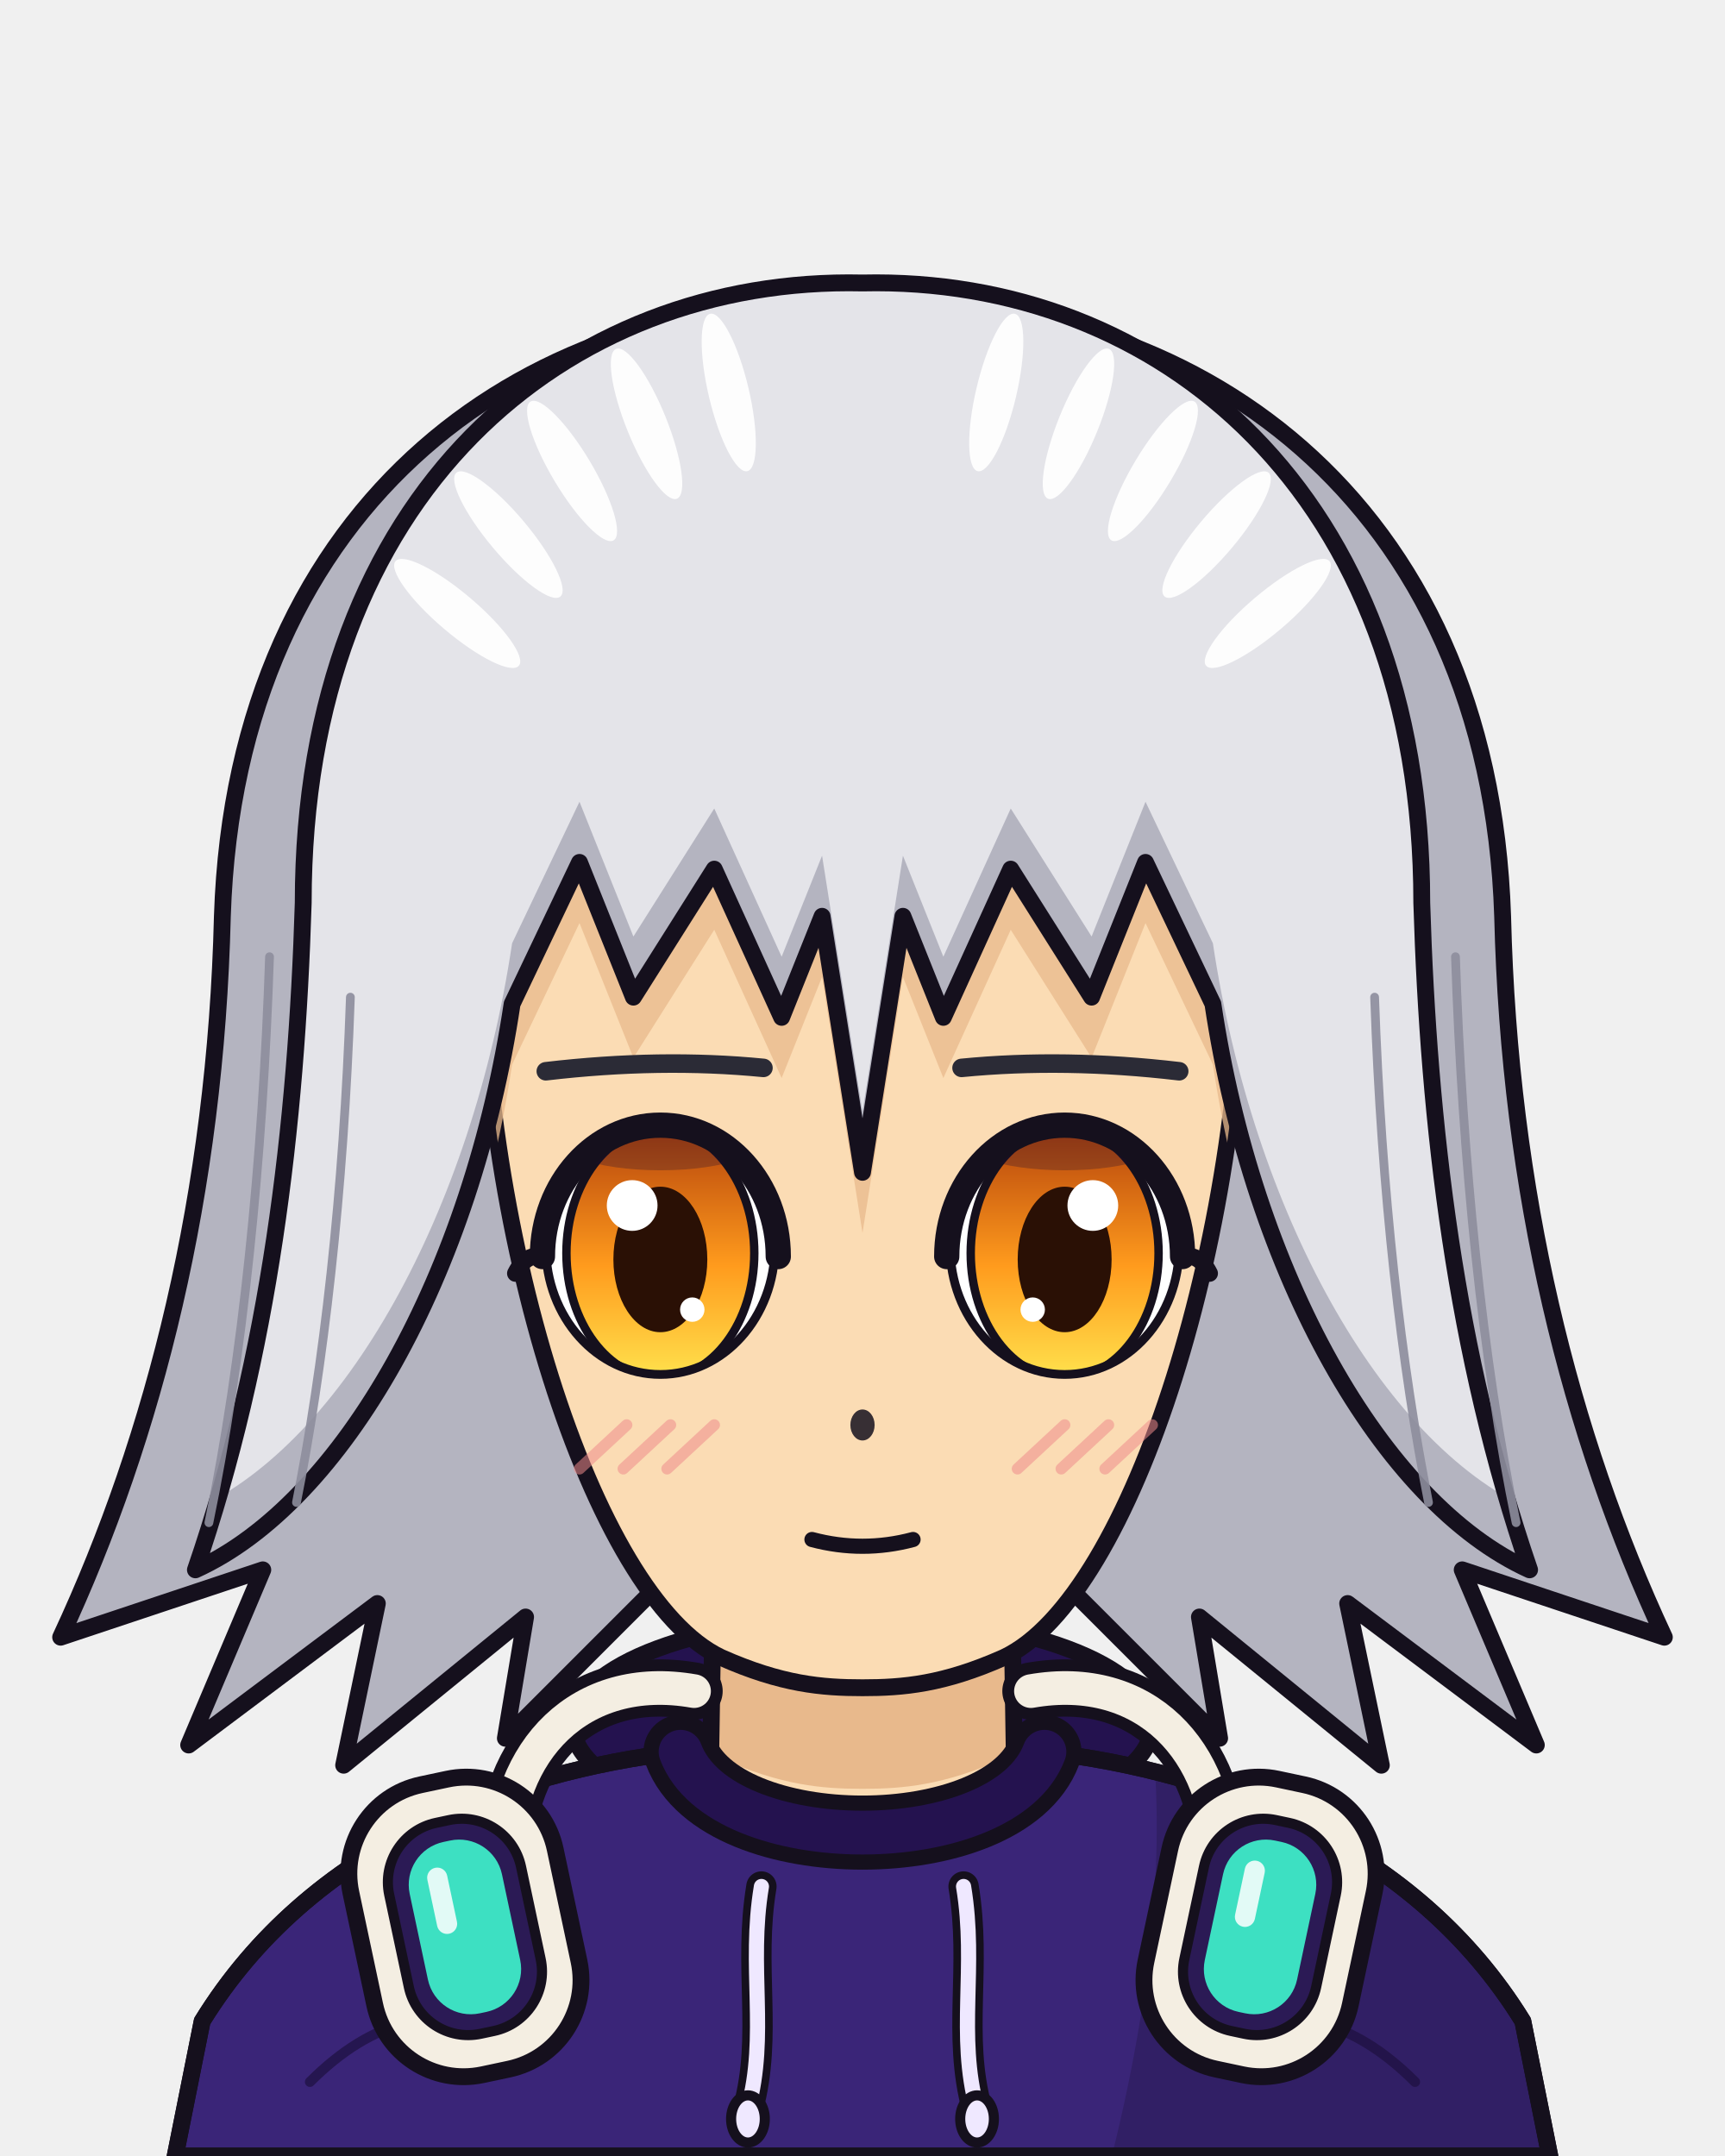
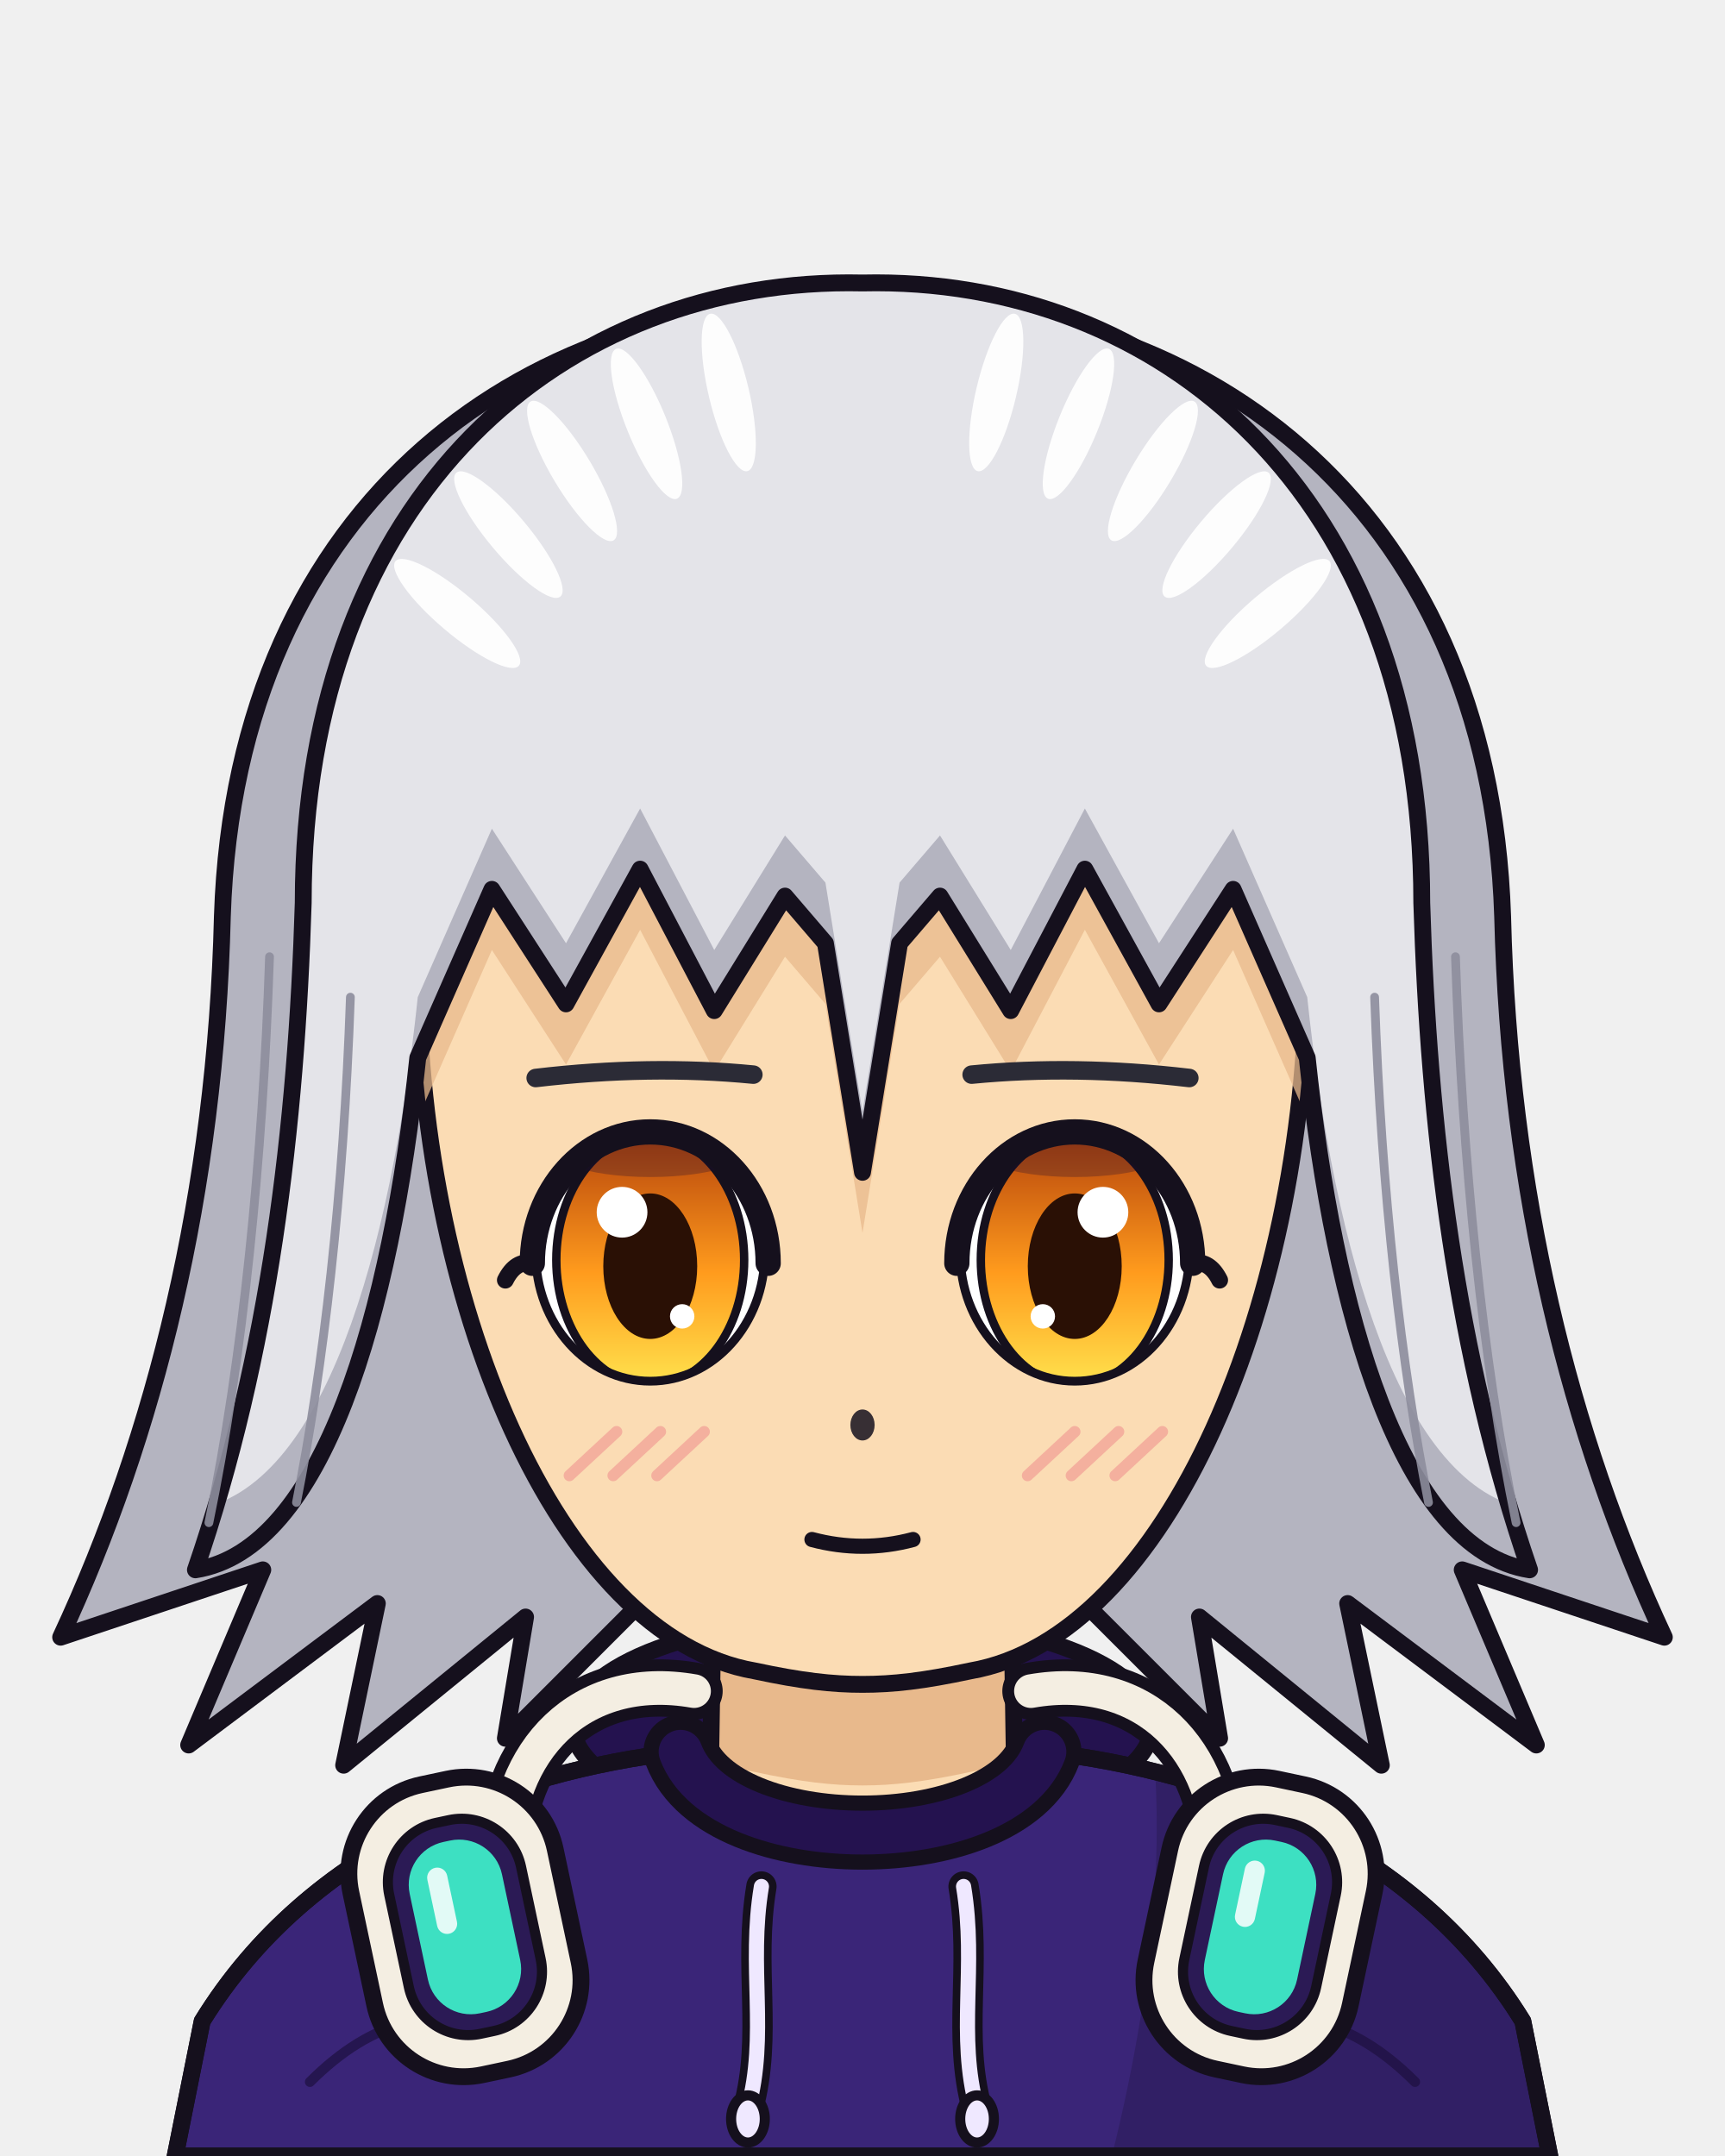
<svg xmlns="http://www.w3.org/2000/svg" viewBox="0 0 512 640" width="512" height="640">
  <defs>
    <linearGradient id="xig" x1="0" y1="0" x2="0" y2="1">
      <stop offset="0" stop-color="#b4420b" />
      <stop offset="0.55" stop-color="#ff9b1d" />
      <stop offset="1" stop-color="#ffe24d" />
    </linearGradient>
    <clipPath id="xface">
-       <path d="M256 124 C196 124 146 160 143 232 C141 330 176 440 214 458 C232 466 244 467 256 467 C268 467 280 466 298 458 C336 440 371 330 369 232 C366 160 316 124 256 124 Z" />
+       <path d="M256 118 C182 118 126 164 124 248 C123 352 166 452 224 462 C238 465 247 466 256 466 C265 466 274 465 288 462 C346 452 389 352 388 248 C386 164 330 118 256 118 Z" />
    </clipPath>
    <clipPath id="xneck">
      <path d="M212 420 L210 548 L302 548 L300 420Z" />
    </clipPath>
  </defs>
  <g transform="translate(0 34)">
    <path d="M256 56 C158 52 70 114 66 238 C64 320 46 392 18 452 L78 432 L56 484 L112 442 L102 490 L156 446 L150 482 L196 436 L256 424 L316 436 L362 482 L356 446 L410 490 L400 442 L456 484 L434 432 L494 452 C466 392 448 320 446 238 C442 114 354 52 256 56 Z" fill="#b4b4c0" stroke="#15101d" stroke-width="5" stroke-linejoin="round" stroke-linecap="round" />
  </g>
  <ellipse cx="256" cy="512" rx="86" ry="32" fill="#24124f" stroke="#15101d" stroke-width="5" />
  <g transform="translate(0 34)">
    <path d="M212 420 L210 548 L302 548 L300 420Z" fill="#fbdcb4" />
    <g clip-path="url(#xneck)">
-       <path d="M256 124 C196 124 146 160 143 232 C141 330 176 440 214 458 C232 466 244 467 256 467 C268 467 280 466 298 458 C336 440 371 330 369 232 C366 160 316 124 256 124 Z" transform="translate(0 30)" fill="#e8b98c" />
+       <path d="M256 118 C182 118 126 164 124 248 C123 352 166 452 224 462 C238 465 247 466 256 466 C265 466 274 465 288 462 C346 452 389 352 388 248 C386 164 330 118 256 118 Z" transform="translate(0 30)" fill="#e8b98c" />
    </g>
    <path d="M212 420 L210 548 M300 420 L302 548" fill="none" stroke="#15101d" stroke-width="5" stroke-linejoin="round" stroke-linecap="round" />
  </g>
  <clipPath id="xbd">
    <path d="M202 520 C150 526 92 548 60 600 L52 640 L460 640 L452 600 C420 548 362 526 310 520 C298 544 214 544 202 520Z" />
  </clipPath>
  <path d="M202 520 C150 526 92 548 60 600 L52 640 L460 640 L452 600 C420 548 362 526 310 520 C298 544 214 544 202 520Z" fill="#3a2578" stroke="#15101d" stroke-width="5" stroke-linejoin="round" stroke-linecap="round" />
  <g clip-path="url(#xbd)">
    <path d="M340 500 L520 500 L520 640 L330 640 Q350 560 340 500Z" fill="#000" opacity="0.16" />
  </g>
  <path d="M92 618 Q120 590 150 604 M420 618 Q392 590 362 604" fill="none" stroke="#1d0f3e" stroke-width="3" stroke-linejoin="round" stroke-linecap="round" opacity="0.7" />
  <path d="M202 520 C150 526 92 548 60 600 L52 640 L460 640 L452 600 C420 548 362 526 310 520 C298 544 214 544 202 520Z" fill="none" stroke="#15101d" stroke-width="5" stroke-linejoin="round" stroke-linecap="round" />
  <path d="M150 552 C150 520 172 496 206 502" fill="none" stroke="#15101d" stroke-width="17" stroke-linejoin="round" stroke-linecap="round" />
  <path d="M150 552 C150 520 172 496 206 502" fill="none" stroke="#f4eee2" stroke-width="10" stroke-linejoin="round" stroke-linecap="round" />
  <g transform="translate(512 0) scale(-1 1)">
    <path d="M150 552 C150 520 172 496 206 502" fill="none" stroke="#15101d" stroke-width="17" stroke-linejoin="round" stroke-linecap="round" />
    <path d="M150 552 C150 520 172 496 206 502" fill="none" stroke="#f4eee2" stroke-width="10" stroke-linejoin="round" stroke-linecap="round" />
  </g>
  <path d="M202 520 C214 552 298 552 310 520" fill="none" stroke="#15101d" stroke-width="22" stroke-linecap="round" />
  <path d="M202 520 C214 552 298 552 310 520" fill="none" stroke="#24124f" stroke-width="13" stroke-linecap="round" />
  <path d="M226 560 C222 584 228 604 222 626" fill="none" stroke="#15101d" stroke-width="9" stroke-linejoin="round" stroke-linecap="round" />
  <path d="M226 560 C222 584 228 604 222 626" fill="none" stroke="#efe8ff" stroke-width="4.5" stroke-linejoin="round" stroke-linecap="round" />
  <path d="M286 560 C290 584 284 604 290 626" fill="none" stroke="#15101d" stroke-width="9" stroke-linejoin="round" stroke-linecap="round" />
  <path d="M286 560 C290 584 284 604 290 626" fill="none" stroke="#efe8ff" stroke-width="4.5" stroke-linejoin="round" stroke-linecap="round" />
  <ellipse cx="222" cy="629" rx="5" ry="7" fill="#efe8ff" stroke="#15101d" stroke-width="3" />
  <ellipse cx="290" cy="629" rx="5" ry="7" fill="#efe8ff" stroke="#15101d" stroke-width="3" />
  <g transform="translate(138 572) rotate(-12)">
    <rect x="-31" y="-44" width="62" height="88" rx="27" fill="#f4eee2" stroke="#15101d" stroke-width="5" />
    <rect x="-20" y="-32" width="40" height="64" rx="18" fill="#2b1a55" stroke="#15101d" stroke-width="3" />
    <rect x="-14" y="-26" width="28" height="52" rx="13" fill="#3de0c2" />
    <rect x="-8" y="-19" width="6" height="20" rx="3" fill="#fff" opacity="0.85" />
  </g>
  <g transform="translate(374 572) rotate(12)">
    <rect x="-31" y="-44" width="62" height="88" rx="27" fill="#f4eee2" stroke="#15101d" stroke-width="5" />
    <rect x="-20" y="-32" width="40" height="64" rx="18" fill="#2b1a55" stroke="#15101d" stroke-width="3" />
    <rect x="-14" y="-26" width="28" height="52" rx="13" fill="#3de0c2" />
    <rect x="-8" y="-19" width="6" height="20" rx="3" fill="#fff" opacity="0.85" />
  </g>
  <g transform="translate(0 34)">
-     <path d="M256 124 C196 124 146 160 143 232 C141 330 176 440 214 458 C232 466 244 467 256 467 C268 467 280 466 298 458 C336 440 371 330 369 232 C366 160 316 124 256 124 Z" fill="#fbdcb4" stroke="#15101d" stroke-width="5" stroke-linejoin="round" stroke-linecap="round" />
+     <path d="M256 118 C182 118 126 164 124 248 C123 352 166 452 224 462 C238 465 247 466 256 466 C265 466 274 465 288 462 C346 452 389 352 388 248 C386 164 330 118 256 118 Z" fill="#fbdcb4" stroke="#15101d" stroke-width="5" stroke-linejoin="round" stroke-linecap="round" />
    <g clip-path="url(#xface)">
-       <path d="M256 50 C168 48 90 112 90 234 C88 300 80 368 58 432 C102 412 140 344 152 264 L172 222 L188 262 L212 224 L232 268 L244 238 L256 314 L268 238 L280 268 L300 224 L324 262 L340 222 L360 264 C372 344 410 412 454 432 C432 368 424 300 422 234 C422 112 344 48 256 50 Z" transform="translate(0 18)" fill="#e8b98c" opacity="0.75" />
+       <path d="M256 50 C168 48 90 112 90 234 C88 300 80 368 58 432 C96 426 116 356 124 280 L146 230 L168 264 L190 224 L212 266 L233 232 L245 246 L256 314 L267 246 L279 232 L300 266 L322 224 L344 264 L366 230 L388 280 C396 356 416 426 454 432 C432 368 424 300 422 234 C422 112 344 48 256 50 Z" transform="translate(0 18)" fill="#e8b98c" opacity="0.75" />
    </g>
-     <path d="M172 402 l14 -13" fill="none" stroke="#ee8b8b" stroke-width="3.4" stroke-linejoin="round" stroke-linecap="round" opacity="0.54" />
-     <path d="M185 402 l14 -13" fill="none" stroke="#ee8b8b" stroke-width="3.4" stroke-linejoin="round" stroke-linecap="round" opacity="0.54" />
-     <path d="M198 402 l14 -13" fill="none" stroke="#ee8b8b" stroke-width="3.4" stroke-linejoin="round" stroke-linecap="round" opacity="0.54" />
-     <path d="M302 402 l14 -13" fill="none" stroke="#ee8b8b" stroke-width="3.4" stroke-linejoin="round" stroke-linecap="round" opacity="0.54" />
-     <path d="M315 402 l14 -13" fill="none" stroke="#ee8b8b" stroke-width="3.4" stroke-linejoin="round" stroke-linecap="round" opacity="0.54" />
-     <path d="M328 402 l14 -13" fill="none" stroke="#ee8b8b" stroke-width="3.4" stroke-linejoin="round" stroke-linecap="round" opacity="0.54" />
+     <path d="M169 404 l14 -13" fill="none" stroke="#ee8b8b" stroke-width="3.4" stroke-linejoin="round" stroke-linecap="round" opacity="0.54" />
+     <path d="M182 404 l14 -13" fill="none" stroke="#ee8b8b" stroke-width="3.4" stroke-linejoin="round" stroke-linecap="round" opacity="0.54" />
+     <path d="M195 404 l14 -13" fill="none" stroke="#ee8b8b" stroke-width="3.4" stroke-linejoin="round" stroke-linecap="round" opacity="0.54" />
+     <path d="M305 404 l14 -13" fill="none" stroke="#ee8b8b" stroke-width="3.4" stroke-linejoin="round" stroke-linecap="round" opacity="0.54" />
+     <path d="M318 404 l14 -13" fill="none" stroke="#ee8b8b" stroke-width="3.4" stroke-linejoin="round" stroke-linecap="round" opacity="0.54" />
+     <path d="M331 404 l14 -13" fill="none" stroke="#ee8b8b" stroke-width="3.4" stroke-linejoin="round" stroke-linecap="round" opacity="0.54" />
    <g transform="translate(256 419) scale(1)">
      <path d="M-15 4 Q0 8 15 4" fill="none" stroke="#15101d" stroke-width="4.5" stroke-linejoin="round" stroke-linecap="round" />
    </g>
    <ellipse cx="256" cy="389" rx="3.6" ry="4.6" fill="#15101d" opacity="0.85" />
-     <g transform="translate(196 336)">
+     <g transform="translate(193 338)">
      <clipPath id="xLel">
        <ellipse cx="0" cy="0" rx="34" ry="38" />
      </clipPath>
      <clipPath id="xLel2">
        <ellipse cx="0" cy="0" rx="37" ry="41" />
      </clipPath>
      <g clip-path="url(#xLel)">
        <rect x="-38" y="-42" width="76" height="84" fill="#fff" />
        <g transform="translate(0 2)">
          <ellipse cx="0" cy="0" rx="27.88" ry="37.24" fill="url(#xig)" stroke="#15101d" stroke-width="2.5" />
          <ellipse cx="0" cy="1.862" rx="13.94" ry="21.599" fill="#2a1005" />
          <circle cx="-8.364" cy="-14.151" r="7.528" fill="#fff" />
          <circle cx="9.479" cy="16.758" r="3.624" fill="#fff" />
        </g>
        <ellipse cx="0" cy="-34" rx="34" ry="11.4" fill="#1b0b2e" opacity="0.28" />
      </g>
      <g>
        <ellipse cx="0" cy="0" rx="34" ry="38" fill="none" stroke="#15101d" stroke-width="2.6" />
      </g>
      <path d="M-35 3 A35 39 0 0 1 35 3" fill="none" stroke="#15101d" stroke-width="7.5" stroke-linejoin="round" stroke-linecap="round" />
      <path d="M-35 3 Q-40 2 -43 8" fill="none" stroke="#15101d" stroke-width="5" stroke-linejoin="round" stroke-linecap="round" />
    </g>
-     <g transform="translate(316 336) scale(-1 1)">
+     <g transform="translate(319 338) scale(-1 1)">
      <clipPath id="xRel">
        <ellipse cx="0" cy="0" rx="34" ry="38" />
      </clipPath>
      <clipPath id="xRel2">
        <ellipse cx="0" cy="0" rx="37" ry="41" />
      </clipPath>
      <g clip-path="url(#xRel)">
        <rect x="-38" y="-42" width="76" height="84" fill="#fff" />
        <g transform="translate(0 2)">
          <ellipse cx="0" cy="0" rx="27.88" ry="37.24" fill="url(#xig)" stroke="#15101d" stroke-width="2.5" />
          <ellipse cx="0" cy="1.862" rx="13.94" ry="21.599" fill="#2a1005" />
          <circle cx="-8.364" cy="-14.151" r="7.528" fill="#fff" />
          <circle cx="9.479" cy="16.758" r="3.624" fill="#fff" />
        </g>
        <ellipse cx="0" cy="-34" rx="34" ry="11.4" fill="#1b0b2e" opacity="0.28" />
      </g>
      <g>
        <ellipse cx="0" cy="0" rx="34" ry="38" fill="none" stroke="#15101d" stroke-width="2.6" />
      </g>
      <path d="M-35 3 A35 39 0 0 1 35 3" fill="none" stroke="#15101d" stroke-width="7.5" stroke-linejoin="round" stroke-linecap="round" />
      <path d="M-35 3 Q-40 2 -43 8" fill="none" stroke="#15101d" stroke-width="5" stroke-linejoin="round" stroke-linecap="round" />
    </g>
    <clipPath id="xcap">
-       <path d="M256 50 C168 48 90 112 90 234 C88 300 80 368 58 432 C102 412 140 344 152 264 L172 222 L188 262 L212 224 L232 268 L244 238 L256 314 L268 238 L280 268 L300 224 L324 262 L340 222 L360 264 C372 344 410 412 454 432 C432 368 424 300 422 234 C422 112 344 48 256 50 Z" />
+       <path d="M256 50 C168 48 90 112 90 234 C88 300 80 368 58 432 C96 426 116 356 124 280 L146 230 L168 264 L190 224 L212 266 L233 232 L245 246 L256 314 L267 246 L279 232 L300 266 L322 224 L344 264 L366 230 L388 280 C396 356 416 426 454 432 C432 368 424 300 422 234 C422 112 344 48 256 50 Z" />
    </clipPath>
-     <path d="M256 50 C168 48 90 112 90 234 C88 300 80 368 58 432 C102 412 140 344 152 264 L172 222 L188 262 L212 224 L232 268 L244 238 L256 314 L268 238 L280 268 L300 224 L324 262 L340 222 L360 264 C372 344 410 412 454 432 C432 368 424 300 422 234 C422 112 344 48 256 50 Z" fill="#b4b4c0" />
+     <path d="M256 50 C168 48 90 112 90 234 C88 300 80 368 58 432 C96 426 116 356 124 280 L146 230 L168 264 L190 224 L212 266 L233 232 L245 246 L256 314 L267 246 L279 232 L300 266 L322 224 L344 264 L366 230 L388 280 C396 356 416 426 454 432 C432 368 424 300 422 234 C422 112 344 48 256 50 Z" fill="#b4b4c0" />
    <g clip-path="url(#xcap)">
-       <path d="M256 50 C168 48 90 112 90 234 C88 300 80 368 58 432 C102 412 140 344 152 264 L172 222 L188 262 L212 224 L232 268 L244 238 L256 314 L268 238 L280 268 L300 224 L324 262 L340 222 L360 264 C372 344 410 412 454 432 C432 368 424 300 422 234 C422 112 344 48 256 50 Z" transform="translate(0 -18)" fill="#e4e4e9" />
+       <path d="M256 50 C168 48 90 112 90 234 C88 300 80 368 58 432 C96 426 116 356 124 280 L146 230 L168 264 L190 224 L212 266 L233 232 L245 246 L256 314 L267 246 L279 232 L300 266 L322 224 L344 264 L366 230 L388 280 C396 356 416 426 454 432 C432 368 424 300 422 234 C422 112 344 48 256 50 Z" transform="translate(0 -18)" fill="#e4e4e9" />
    </g>
-     <path d="M256 50 C168 48 90 112 90 234 C88 300 80 368 58 432 C102 412 140 344 152 264 L172 222 L188 262 L212 224 L232 268 L244 238 L256 314 L268 238 L280 268 L300 224 L324 262 L340 222 L360 264 C372 344 410 412 454 432 C432 368 424 300 422 234 C422 112 344 48 256 50 Z" fill="none" stroke="#15101d" stroke-width="5" stroke-linejoin="round" stroke-linecap="round" />
+     <path d="M256 50 C168 48 90 112 90 234 C88 300 80 368 58 432 C96 426 116 356 124 280 L146 230 L168 264 L190 224 L212 266 L233 232 L245 246 L256 314 L267 246 L279 232 L300 266 L322 224 L344 264 L366 230 L388 280 C396 356 416 426 454 432 C432 368 424 300 422 234 C422 112 344 48 256 50 Z" fill="none" stroke="#15101d" stroke-width="5" stroke-linejoin="round" stroke-linecap="round" />
    <path d="M80 250 C78 310 72 370 62 418 M104 262 C102 320 96 372 88 412" fill="none" stroke="#8d8d9c" stroke-width="2.6" stroke-linejoin="round" stroke-linecap="round" opacity="0.9" />
    <g transform="translate(512 0) scale(-1 1)">
      <path d="M80 250 C78 310 72 370 62 418 M104 262 C102 320 96 372 88 412" fill="none" stroke="#8d8d9c" stroke-width="2.6" stroke-linejoin="round" stroke-linecap="round" opacity="0.9" />
    </g>
    <ellipse cx="216.3" cy="82.5" rx="6" ry="24" transform="rotate(-193.3 216.3 82.5)" fill="#ffffff" opacity="0.92" />
    <ellipse cx="191.9" cy="91.8" rx="6" ry="24" transform="rotate(-202.1 191.9 91.8)" fill="#ffffff" opacity="0.92" />
    <ellipse cx="169.8" cy="105.8" rx="6" ry="24" transform="rotate(-210.9 169.8 105.8)" fill="#ffffff" opacity="0.92" />
    <ellipse cx="150.9" cy="124.7" rx="6" ry="24" transform="rotate(-220.0 150.9 124.7)" fill="#ffffff" opacity="0.92" />
    <ellipse cx="135.7" cy="148.1" rx="6" ry="24" transform="rotate(-229.7 135.7 148.1)" fill="#ffffff" opacity="0.92" />
    <g transform="translate(512 0) scale(-1 1)">
      <ellipse cx="216.3" cy="82.5" rx="6" ry="24" transform="rotate(-193.3 216.3 82.5)" fill="#ffffff" opacity="0.92" />
      <ellipse cx="191.9" cy="91.8" rx="6" ry="24" transform="rotate(-202.1 191.9 91.8)" fill="#ffffff" opacity="0.92" />
      <ellipse cx="169.8" cy="105.8" rx="6" ry="24" transform="rotate(-210.9 169.8 105.8)" fill="#ffffff" opacity="0.92" />
      <ellipse cx="150.9" cy="124.7" rx="6" ry="24" transform="rotate(-220.0 150.9 124.7)" fill="#ffffff" opacity="0.92" />
      <ellipse cx="135.7" cy="148.1" rx="6" ry="24" transform="rotate(-229.7 135.7 148.1)" fill="#ffffff" opacity="0.92" />
    </g>
-     <g transform="translate(196 336)">
+     <g transform="translate(193 338)">
      <path d="M-34 -52 Q0 -56 30.6 -53" fill="none" stroke="#2b2b36" stroke-width="5.5" stroke-linejoin="round" stroke-linecap="round" />
    </g>
-     <g transform="translate(316 336) scale(-1 1)">
+     <g transform="translate(319 338) scale(-1 1)">
      <path d="M-34 -52 Q0 -56 30.6 -53" fill="none" stroke="#2b2b36" stroke-width="5.5" stroke-linejoin="round" stroke-linecap="round" />
    </g>
  </g>
</svg>
